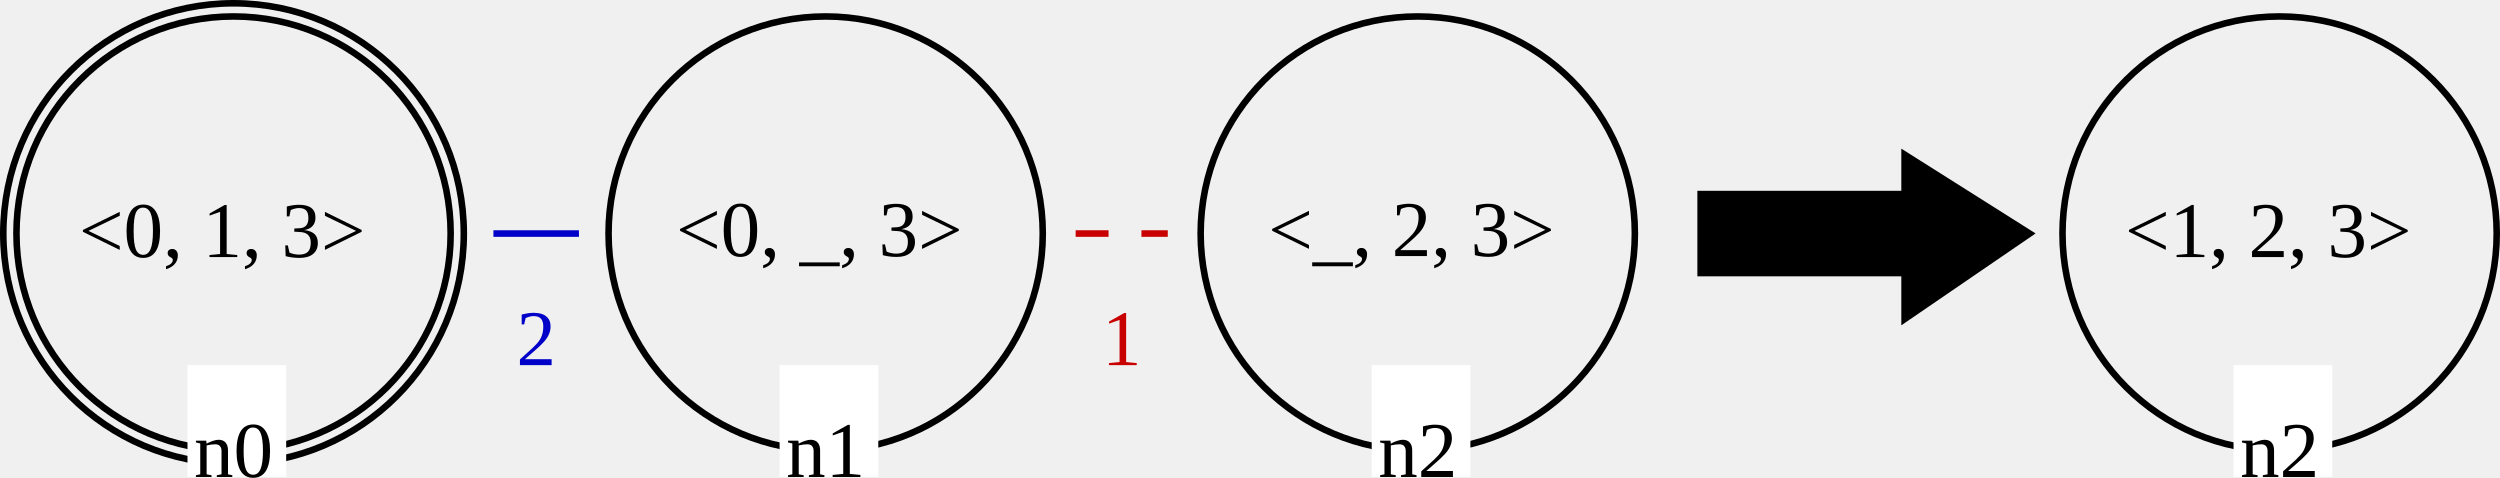
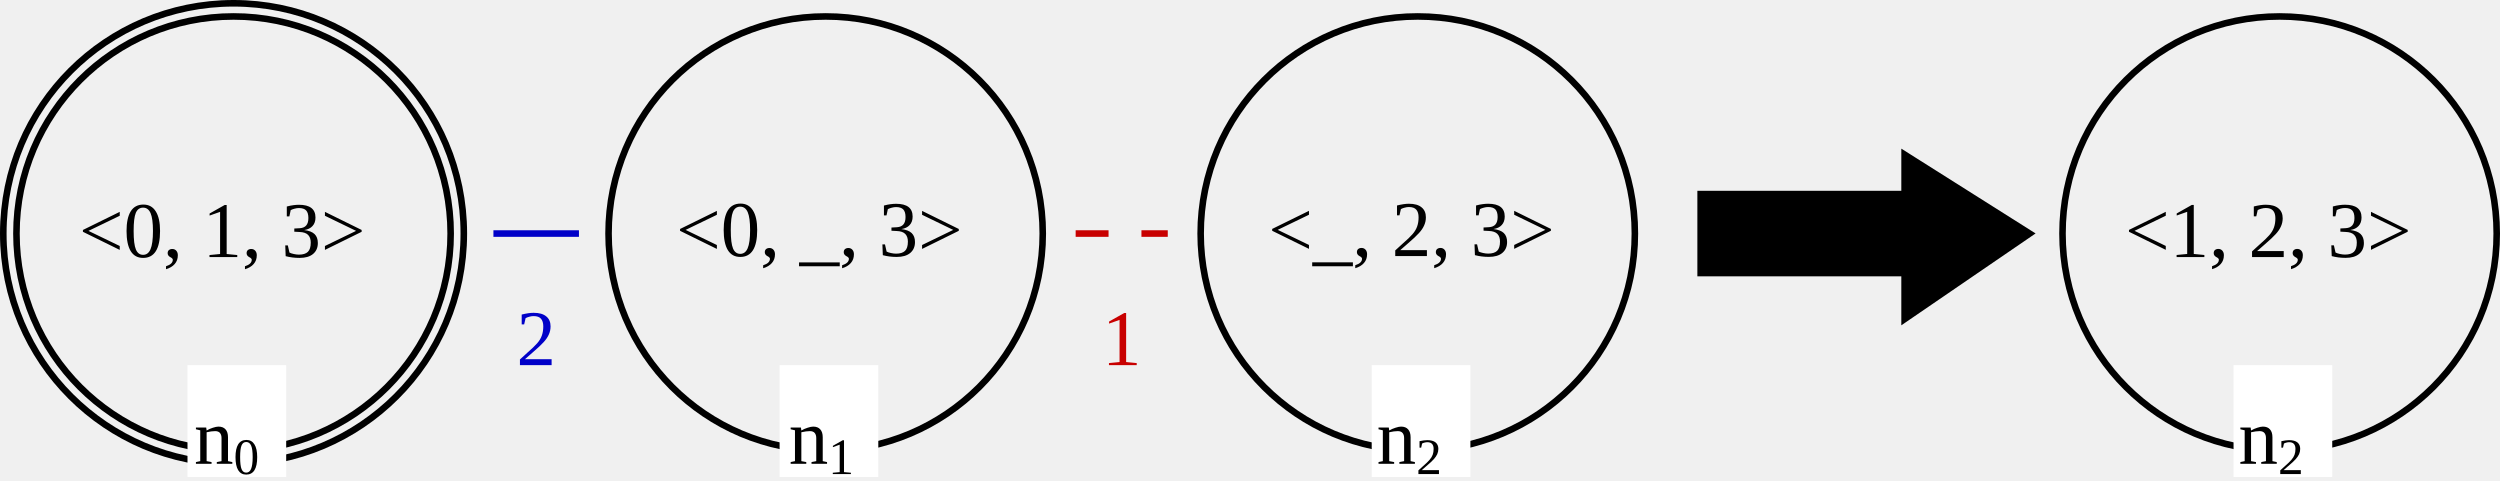
- <svg xmlns="http://www.w3.org/2000/svg" version="1.1" font="Noto Sans Regular" font-size="12px" width="380" height="72.62" id="svg210">
+ <svg xmlns="http://www.w3.org/2000/svg" version="1.1" font="Noto Sans Regular" font-size="12px" width="380" height="72.978" id="svg210">
  <defs id="defs214" />
  <circle id="LGn0_0" cx="35.5" cy="35.5" r="33" fill="none" stroke="#000000" stroke-width="1" stroke-linecap="square" />
  <circle id="LGn0_1" cx="35.5" cy="35.5" r="35" fill="none" stroke="#000000" stroke-width="1" stroke-linecap="square" />
  <text id="LGn0_2" x="12.01" y="39.076" fill="#000000">&lt;0, 1, 3&gt;</text>
  <rect id="LGn0_3" x="28.5" y="55.5" width="15" height="17" fill="#ffffff" />
-   <text id="LGn0_4" x="29.5" y="72.5" fill="#000000">n0</text>
+   <text id="LGn0_4" x="29.5" y="70.5" fill="#000000">n<tspan style="font-size:65%;baseline-shift:sub" id="tspan49282">0</tspan>
+   </text>
  <circle id="LGn1_5" cx="125.5" cy="35.5" r="33" fill="none" stroke="#000000" stroke-width="1" stroke-linecap="square" />
  <text id="LGn1_6" x="102.778" y="38.926" fill="#000000">&lt;0, _, 3&gt;</text>
  <rect id="LGn1_7" x="118.5" y="55.5" width="15" height="17" fill="#ffffff" />
-   <text id="LGn1_8" x="119.5" y="72.5" fill="#000000">n1</text>
+   <text id="LGn1_8" x="119.897" y="70.5" fill="#000000">n<tspan style="font-size:65%;baseline-shift:sub" id="tspan49284">1</tspan>
+   </text>
  <circle id="LGn2_9" cx="215.5" cy="35.5" r="33" fill="none" stroke="#000000" stroke-width="1" stroke-linecap="square" />
  <text id="LGn2_10" x="192.778" y="38.92" fill="#000000">&lt;_, 2, 3&gt;</text>
  <rect id="LGn2_11" x="208.5" y="55.5" width="15" height="17" fill="#ffffff" />
-   <text id="LGn2_12" x="209.5" y="72.5" fill="#000000">n2</text>
+   <text id="LGn2_12" x="209.254" y="70.5" fill="#000000">n<tspan style="font-size:65%;baseline-shift:sub" id="tspan49286">2</tspan>
+   </text>
  <line id="LGn1_1_n2_13" x1="163.5" y1="35.5" x2="177.5" y2="35.5" stroke="#c80000" stroke-width="1" stroke-linecap="butt" stroke-dasharray="5" />
  <text id="LGn1_1_n2_14" x="167.5" y="55.5" fill="#c80000">1</text>
  <line id="LGn0_2_n1_15" x1="75.5" y1="35.5" x2="87.5" y2="35.5" stroke="#0000c8" stroke-width="1" stroke-linecap="square" />
  <text id="LGn0_2_n1_16" x="78.5" y="55.5" fill="#0000c8">2</text>
-   <polygon id="0" points="289,48 289,41 258,41 258,29 289,29 289,23 308,35 " stroke="#000000" stroke-width="1" stroke-linecap="square" fill="#000000" transform="translate(0.5,0.5)" />
+   <polygon id="0" points="258,41 258,29 289,29 289,23 308,35 289,48 289,41 " stroke="#000000" stroke-width="1" stroke-linecap="square" fill="#000000" transform="translate(0.5,0.5)" />
  <circle id="RGn2_0" cx="346.5" cy="35.5" r="33" fill="none" stroke="#000000" stroke-width="1" stroke-linecap="square" />
  <text id="RGn2_1" x="323.01" y="39.07" fill="#000000">&lt;1, 2, 3&gt;</text>
  <rect id="RGn2_2" x="339.5" y="55.5" width="15" height="17" fill="#ffffff" />
-   <text id="RGn2_3" x="340.5" y="72.5" fill="#000000">n2</text>
+   <text id="RGn2_3" x="340.254" y="70.5" fill="#000000">n<tspan style="font-size:65%;baseline-shift:sub" id="tspan49288">2</tspan>
+   </text>
</svg>
